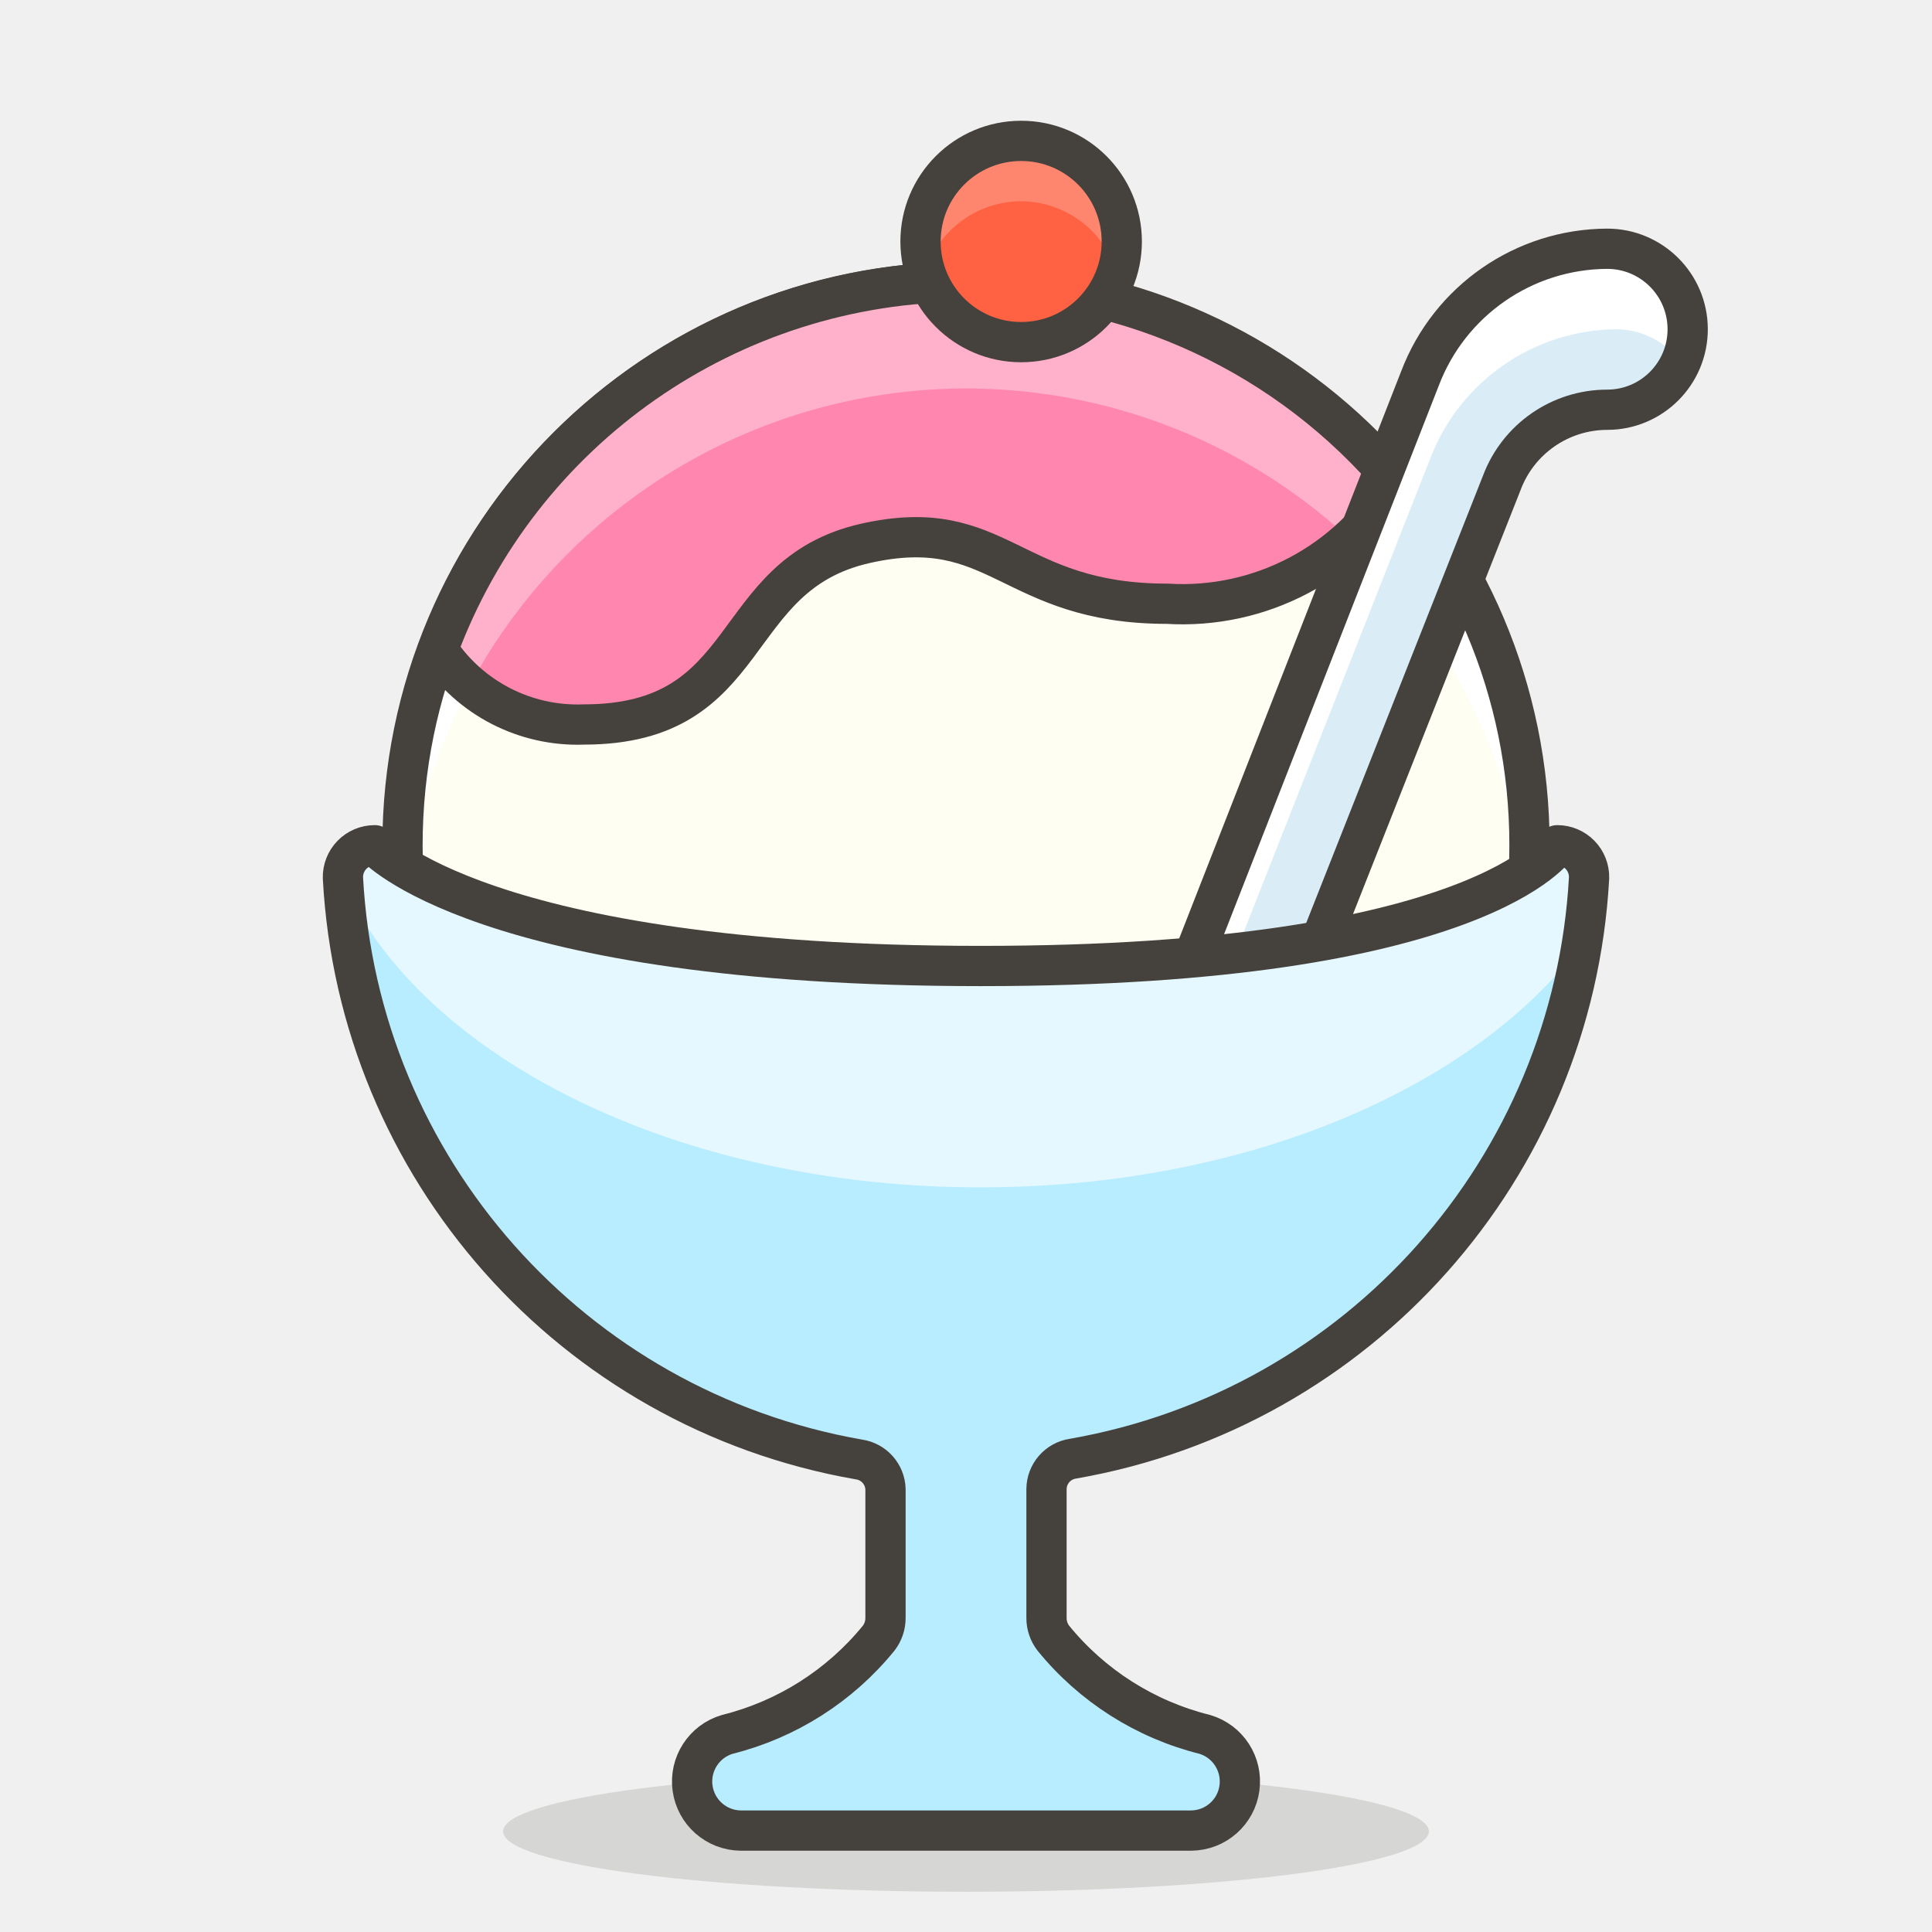
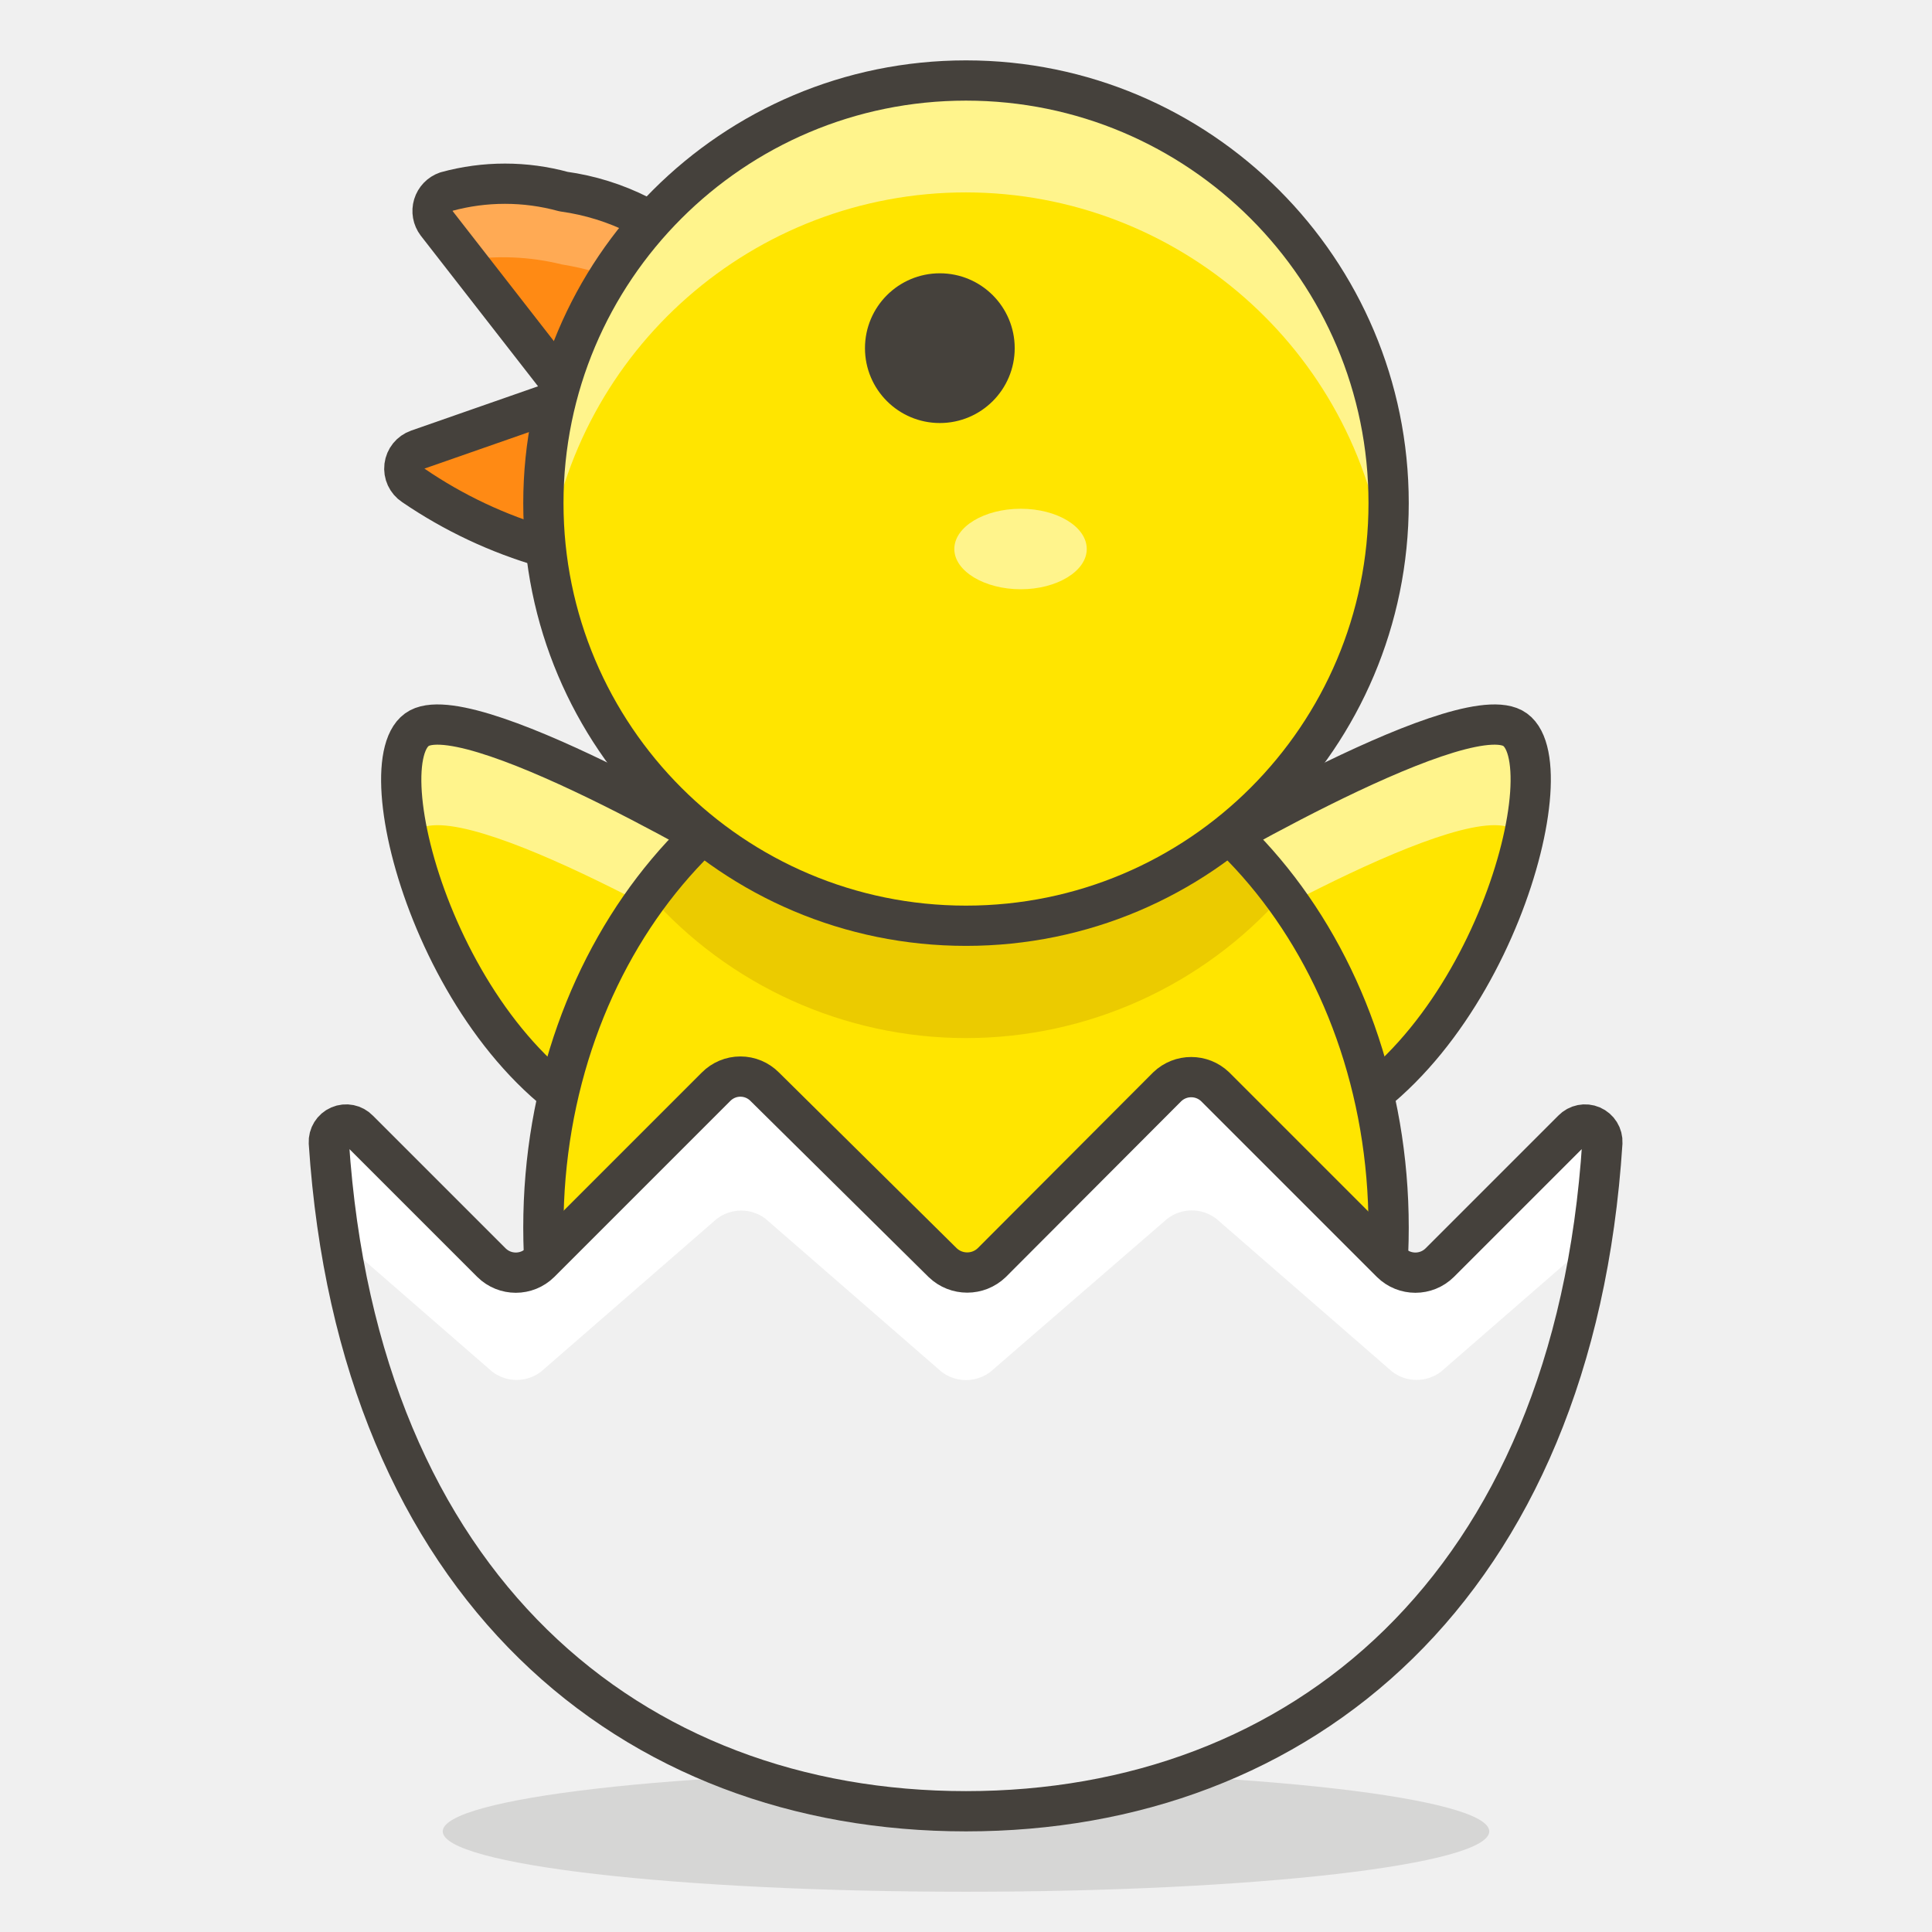
<svg xmlns="http://www.w3.org/2000/svg" width="48" height="48" viewBox="0 0 48 48">
-   <path fill="#45413c" d="M12.5 45.5a11.5 1.5 0 1 0 23 0a11.5 1.5 0 1 0-23 0" opacity="0.15" />
-   <path fill="#fffef2" d="M10 21a14 14 0 1 0 28 0a14 14 0 1 0-28 0" />
-   <path fill="#fff" d="M24 9.67a14 14 0 0 1 13.93 12.66c0-.44.07-.88.07-1.33a14 14 0 0 0-28 0c0 .45 0 .89.07 1.33A14 14 0 0 1 24 9.67" />
-   <path fill="none" stroke="#45413c" stroke-linecap="round" stroke-linejoin="round" d="M10 21a14 14 0 1 0 28 0a14 14 0 1 0-28 0" stroke-width="1" />
-   <path fill="#ff87af" d="M24 7a14 14 0 0 0-13.12 9.14A4.16 4.16 0 0 0 14.5 18c4.33 0 3.5-3.71 7-4.5c3.33-.75 3.58 1.5 7.5 1.5a6.19 6.19 0 0 0 5.69-3A14 14 0 0 0 24 7" />
-   <path fill="#ffb0ca" d="M11.69 17a14 14 0 0 1 21.82-3.63A6.5 6.5 0 0 0 34.69 12a14 14 0 0 0-23.81 4.17a5 5 0 0 0 .81.83" />
-   <path fill="none" stroke="#45413c" stroke-linecap="round" stroke-linejoin="round" d="M24 7a14 14 0 0 0-13.12 9.14A4.16 4.16 0 0 0 14.5 18c4.33 0 3.5-3.71 7-4.5c3.33-.75 3.58 1.5 7.5 1.5a6.19 6.19 0 0 0 5.69-3A14 14 0 0 0 24 7" stroke-width="1" />
-   <path fill="#daedf7" d="M39.93 6.18a5 5 0 0 0-4.65 3.22l-5.91 15.1h3L37.31 12a2.8 2.8 0 0 1 2.62-1.82a2 2 0 1 0 0-4" />
-   <path fill="#fff" d="M39.93 6.18a5 5 0 0 0-4.65 3.22l-5.91 15.1h1l5.16-13.1a5 5 0 0 1 4.65-3.22a2 2 0 0 1 1.58.82c0-.1.08-.2.11-.3a2 2 0 0 0-1.94-2.52" />
-   <path fill="none" stroke="#45413c" stroke-linecap="round" stroke-linejoin="round" d="M39.93 6.18a5 5 0 0 0-4.65 3.22l-5.91 15.1h3L37.31 12a2.8 2.8 0 0 1 2.62-1.82a2 2 0 1 0 0-4" stroke-width="1" />
-   <path fill="#b8ecff" d="M38.69 21s-1.89 3-14.32 3s-15.06-3-15.06-3a.79.79 0 0 0-.79.81a15.51 15.51 0 0 0 12.82 14.45a.77.77 0 0 1 .66.74v3.2a.82.82 0 0 1-.17.5a7.05 7.05 0 0 1-3.76 2.39a1.22 1.22 0 0 0 .36 2.38H29.6a1.22 1.22 0 0 0 .4-2.35a7.05 7.05 0 0 1-3.76-2.39a.82.82 0 0 1-.17-.5V37a.77.77 0 0 1 .66-.76a15.51 15.51 0 0 0 12.75-14.43a.79.79 0 0 0-.79-.81" />
-   <path fill="#e5f8ff" d="M38.69 21s-1.89 3-14.32 3s-15.06-3-15.06-3a.79.79 0 0 0-.79.81s0 .08 0 .13c2 4.36 8.33 7.56 15.84 7.56c6.64 0 12.3-2.5 14.94-6.05c.08-.54.15-1.09.18-1.64a.79.79 0 0 0-.79-.81" />
-   <path fill="none" stroke="#45413c" stroke-linecap="round" stroke-linejoin="round" d="M38.69 21s-1.89 3-14.32 3s-15.06-3-15.06-3a.79.79 0 0 0-.79.81a15.51 15.51 0 0 0 12.82 14.45a.77.77 0 0 1 .66.74v3.2a.82.82 0 0 1-.17.5a7.05 7.05 0 0 1-3.76 2.39a1.22 1.22 0 0 0 .33 2.39h11.2a1.22 1.22 0 0 0 .33-2.39a7.05 7.05 0 0 1-3.76-2.39a.82.82 0 0 1-.17-.5V37a.77.77 0 0 1 .66-.76a15.51 15.51 0 0 0 12.82-14.43a.79.79 0 0 0-.79-.81" stroke-width="1" />
-   <path fill="#ff6242" d="M22.87 6a2.5 2.5 0 1 0 5 0a2.5 2.5 0 1 0-5 0" />
-   <path fill="#ff866e" d="M25.37 5a2.5 2.5 0 0 1 2.37 1.75a2.7 2.7 0 0 0 .13-.75a2.5 2.5 0 0 0-5 0a2.7 2.7 0 0 0 .12.75A2.5 2.5 0 0 1 25.37 5" />
-   <path fill="none" stroke="#45413c" stroke-linecap="round" stroke-linejoin="round" d="M22.87 6a2.5 2.5 0 1 0 5 0a2.5 2.5 0 1 0-5 0" stroke-width="1" />
+   <path fill="#ff8a14" d="M17.46 6.5A6 6 0 0 0 14 4.76a5.5 5.5 0 0 0-2.91 0a.51.51 0 0 0-.24.79l3.34 4.29l-3.81 1.33a.5.5 0 0 0-.11.89a11.4 11.4 0 0 0 3.27 1.54a13 13 0 0 0 2.67.39Z" />
+   <path fill="#ffaa54" d="M11.52 6.47a6.1 6.1 0 0 1 2.44.1A6.94 6.94 0 0 1 17.19 8l.27-1.54A6 6 0 0 0 14 4.76a5.53 5.53 0 0 0-2.91 0a.51.51 0 0 0-.24.79Z" />
+   <path fill="none" stroke="#45413c" stroke-linecap="round" stroke-linejoin="round" d="M17.46 6.5A6 6 0 0 0 14 4.76a5.5 5.5 0 0 0-2.91 0a.51.51 0 0 0-.24.79l3.34 4.29l-3.81 1.33a.5.5 0 0 0-.11.89a11.4 11.4 0 0 0 3.27 1.54a13 13 0 0 0 2.67.39Z" stroke-width="1" />
+   <path fill="#45413c" d="M11 45.5a13 1.5 0 1 0 26 0a13 1.5 0 1 0-26 0" opacity="0.15" />
+   <path fill="#ffe500" d="M29.08 21.59s7.08-4.25 8.5-3.5s-.59 8.17-5 10s-3.5-6.5-3.5-6.5" />
+   <path fill="#fff48c" d="M29.08 24.09s7.08-4.25 8.5-3.5a.7.7 0 0 1 .25.28c.32-1.4.25-2.51-.25-2.78c-1.42-.75-8.5 3.5-8.5 3.5a18 18 0 0 0 0 2.9c-.02-.25 0-.4 0-.4" />
+   <path fill="none" stroke="#45413c" stroke-linecap="round" stroke-linejoin="round" d="M29.08 21.59s7.08-4.25 8.5-3.5s-.59 8.17-5 10s-3.5-6.5-3.5-6.5" stroke-width="1" />
+   <path fill="#ffe500" d="M18.92 21.59s-7.08-4.25-8.5-3.5s.58 8.17 5 10s3.5-6.5 3.5-6.5" />
+   <path fill="#fff48c" d="M10.42 20.59c1.42-.75 8.5 3.5 8.5 3.5v.4a17.5 17.5 0 0 0 0-2.9s-7.08-4.25-8.5-3.5c-.5.27-.57 1.38-.25 2.78a.63.63 0 0 1 .25-.28" />
+   <path fill="none" stroke="#45413c" stroke-linecap="round" stroke-linejoin="round" d="M18.92 21.59s-7.08-4.25-8.5-3.5s.58 8.17 5 10s3.5-6.5 3.5-6.5" stroke-width="1" />
+   <path fill="#ffe500" d="M13.5 30.5a10.5 12.5 0 1 0 21 0a10.5 12.5 0 1 0-21 0" />
+   <path fill="#ebcb00" d="M31.88 22.23a10.5 10.5 0 0 1-15.76 0A9.87 9.87 0 0 1 24 18a9.87 9.87 0 0 1 7.88 4.23" />
+   <path fill="none" stroke="#45413c" stroke-linecap="round" stroke-linejoin="round" d="M13.5 30.5a10.5 12.5 0 1 0 21 0a10.5 12.5 0 1 0-21 0" stroke-width="1" />
+   <path fill="#ffe500" d="M13.5 12.5a10.5 10.5 0 1 0 21 0a10.5 10.5 0 1 0-21 0" />
+   <path fill="#fff48c" d="M24 4.78a10.51 10.51 0 0 1 10.4 9.11a10.5 10.5 0 1 0-20.8 0A10.49 10.49 0 0 1 24 4.78" />
+   <path fill="none" stroke="#45413c" stroke-linecap="round" stroke-linejoin="round" d="M13.5 12.5a10.5 10.5 0 1 0 21 0a10.5 10.5 0 1 0-21 0" stroke-width="1" />
+   <path fill="#f0f0f0" d="m39.07 28.07l-3.3 3.3a.86.86 0 0 1-1.21 0L30.19 27A.86.86 0 0 0 29 27l-4.36 4.37a.88.88 0 0 1-1.22 0L19 27a.85.85 0 0 0-1.21 0l-4.37 4.37a.86.86 0 0 1-1.21 0l-3.3-3.3a.43.43 0 0 0-.74.32C8.9 39.46 15.7 45 24 45s15.1-5.54 15.81-16.61a.43.43 0 0 0-.74-.32" />
+   <path fill="#fff" d="m8.93 31.21l3.3 2.87a1 1 0 0 0 1.21 0l4.37-3.8a1 1 0 0 1 1.21 0l4.37 3.8a1 1 0 0 0 1.22 0l4.39-3.8a1 1 0 0 1 1.22 0l4.37 3.8a1 1 0 0 0 1.21 0l3.3-2.87a.46.46 0 0 1 .4-.09a25 25 0 0 0 .34-2.73a.43.43 0 0 0-.74-.32l-3.3 3.3a.86.86 0 0 1-1.21 0L30.19 27A.86.86 0 0 0 29 27l-4.36 4.37a.88.88 0 0 1-1.22 0L19 27a.85.85 0 0 0-1.21 0l-4.37 4.37a.86.86 0 0 1-1.21 0l-3.3-3.3a.43.43 0 0 0-.74.32a25 25 0 0 0 .33 2.73a.47.47 0 0 1 .43.09" />
+   <path fill="none" stroke="#45413c" stroke-linecap="round" stroke-linejoin="round" d="m39.07 28.07l-3.3 3.3a.86.86 0 0 1-1.21 0L30.19 27A.86.86 0 0 0 29 27l-4.36 4.37a.88.88 0 0 1-1.22 0L19 27a.85.85 0 0 0-1.21 0l-4.37 4.37a.86.86 0 0 1-1.21 0l-3.3-3.3a.43.43 0 0 0-.74.32C8.9 39.46 15.7 45 24 45s15.1-5.54 15.81-16.61a.43.43 0 0 0-.74-.32" stroke-width="1" />
+   <path fill="#45413c" stroke="#45413c" stroke-linecap="round" stroke-linejoin="round" d="M21.99 8.65a1.36 1.36 0 1 0 2.72 0a1.36 1.36 0 1 0-2.72 0" stroke-width="1" />
+   <path fill="#fff48c" d="M27 13.64c0 .55-.74 1-1.64 1s-1.65-.45-1.65-1s.74-1 1.65-1s1.64.45 1.64 1" />
</svg>
